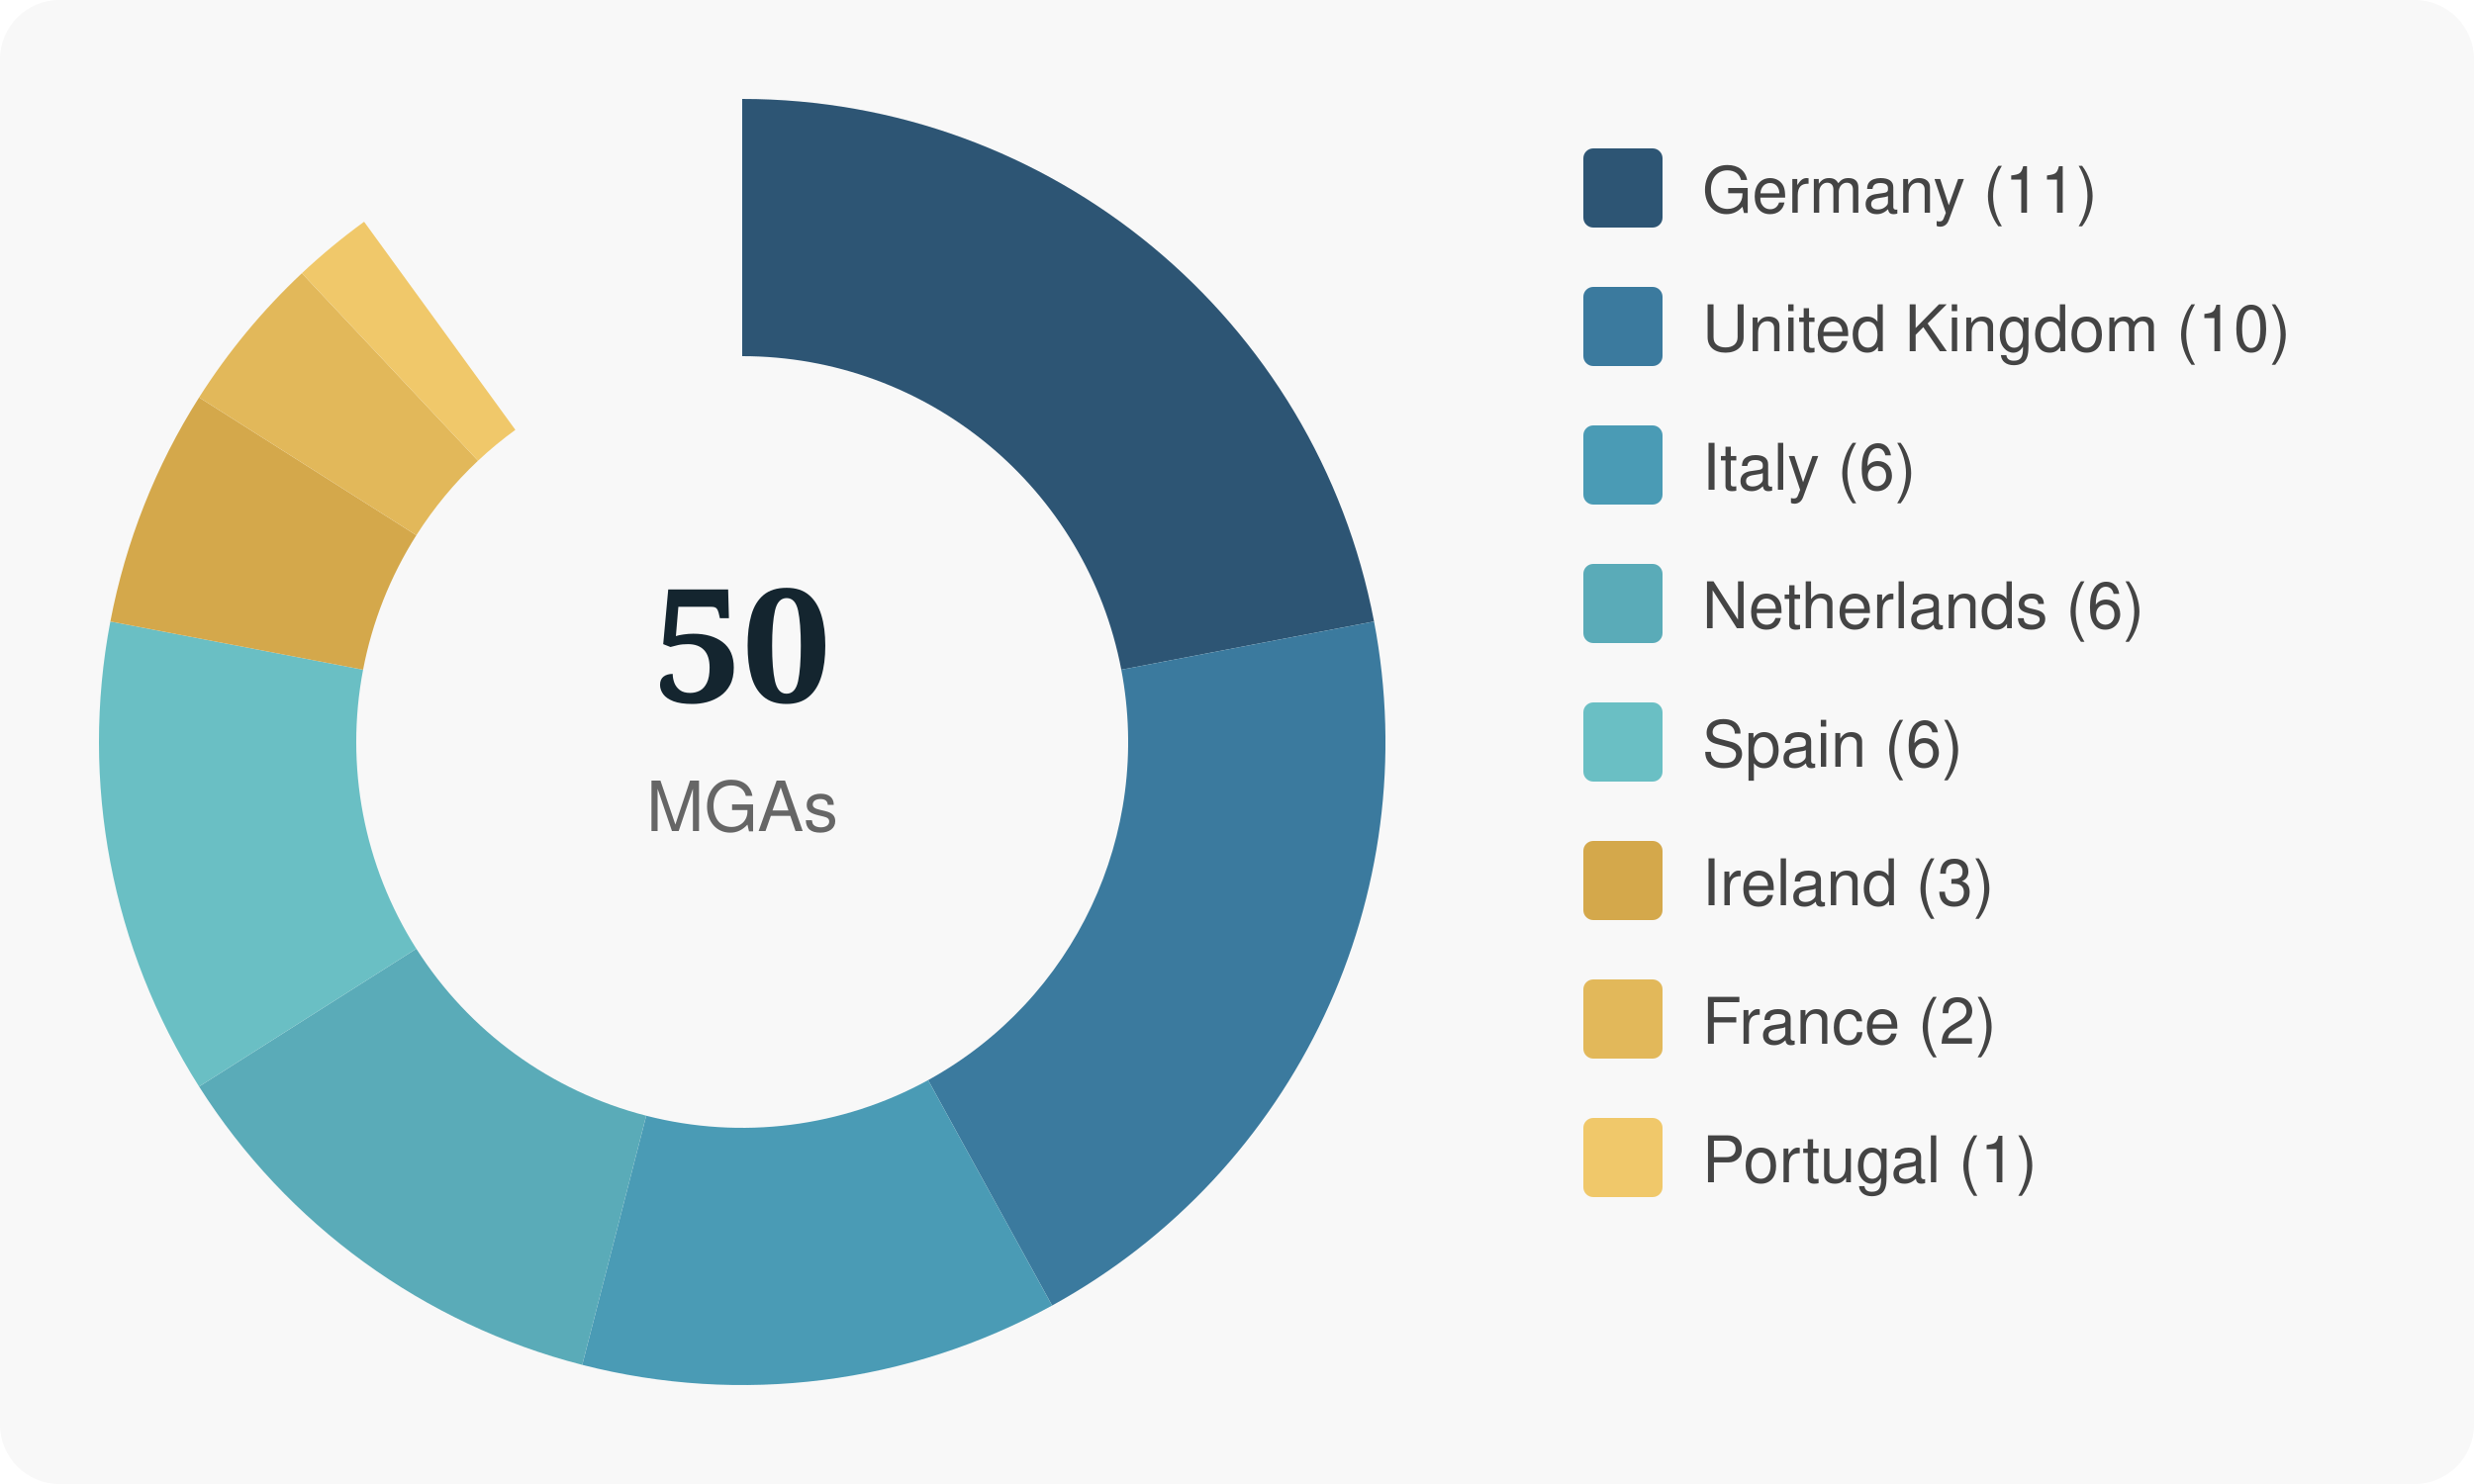
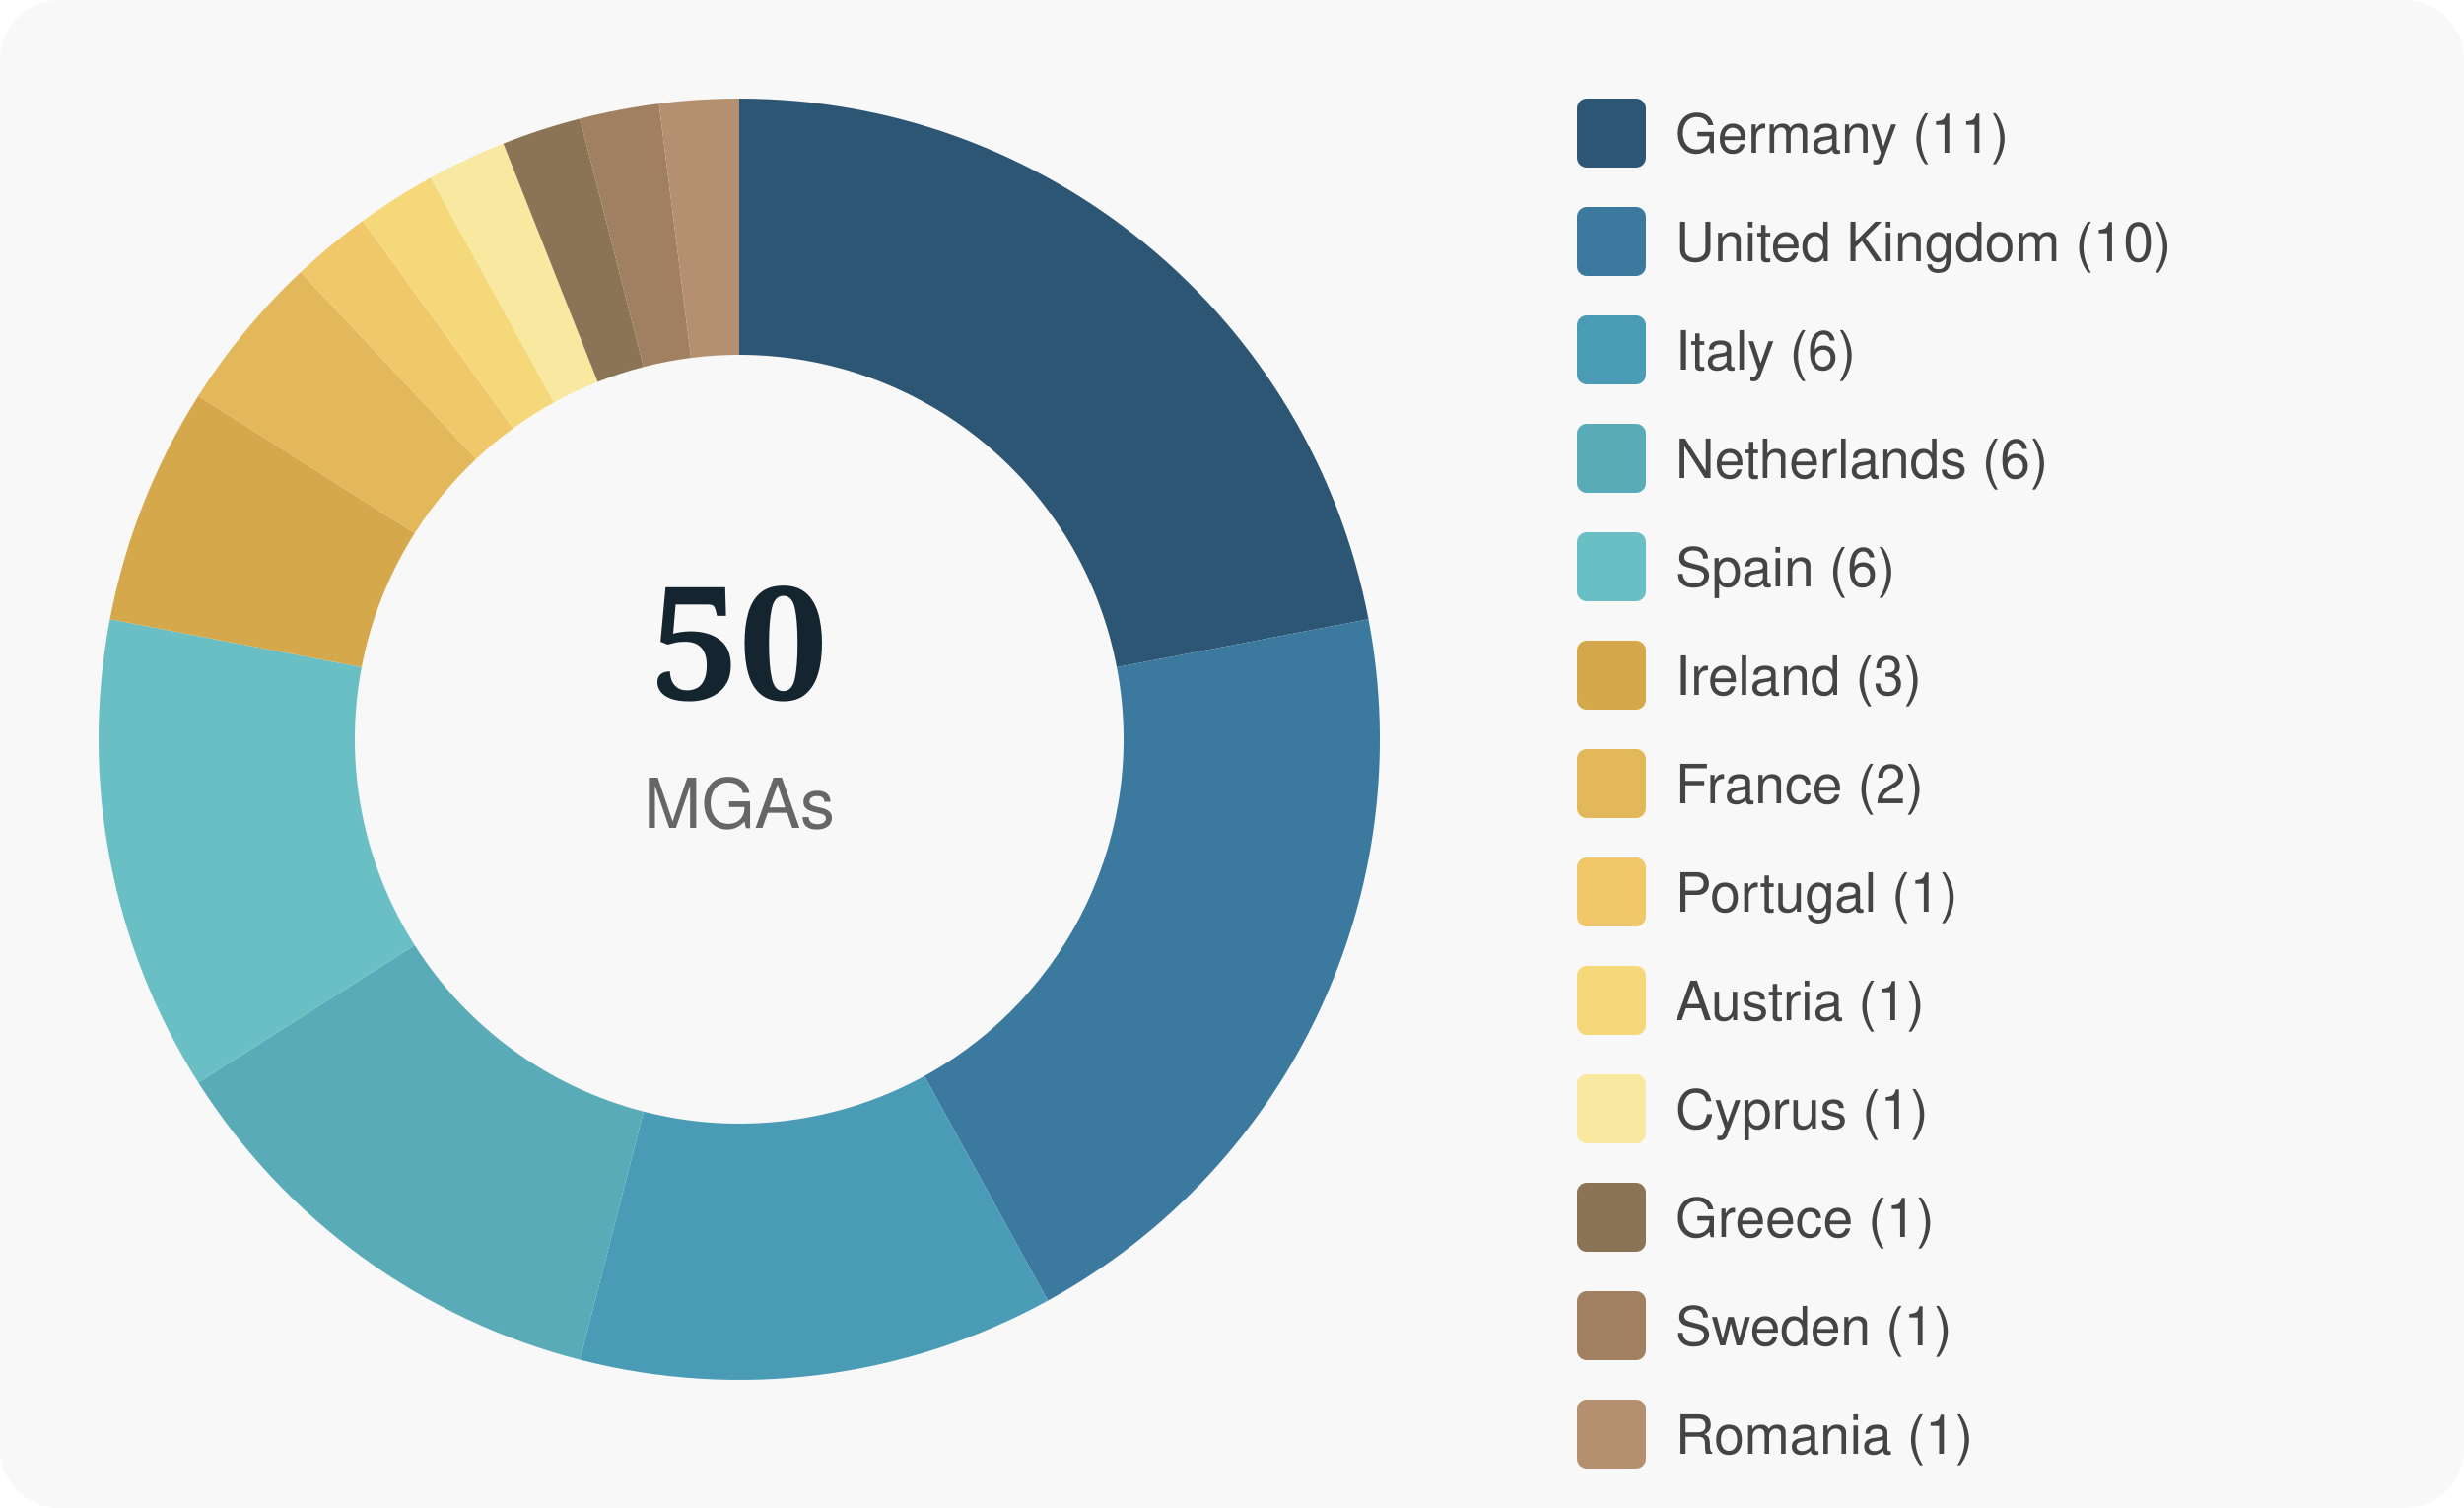
- <svg xmlns="http://www.w3.org/2000/svg" width="500" height="300">
-   <rect width="500" height="300" fill="#f8f8f8" rx="12" />
+ <svg xmlns="http://www.w3.org/2000/svg" width="500" height="306">
+   <rect width="500" height="306" fill="#f8f8f8" rx="12" />
  <path d="M 150 20 A 130 130 0 0 1 277.697 125.64 L 226.618 135.384 A 78 78 0 0 0 150 72 Z" fill="#2D5574" />
  <path d="M 277.697 125.64 A 130 130 0 0 1 212.628 263.92 L 187.577 218.352 A 78 78 0 0 0 226.618 135.384 Z" fill="#3B7A9E" />
  <path d="M 212.628 263.92 A 130 130 0 0 1 117.67 275.916 L 130.602 225.549 A 78 78 0 0 0 187.577 218.352 Z" fill="#4A9BB5" />
  <path d="M 117.67 275.916 A 130 130 0 0 1 40.237 219.657 L 84.142 191.794 A 78 78 0 0 0 130.602 225.549 Z" fill="#5AABB8" />
  <path d="M 40.237 219.657 A 130 130 0 0 1 22.303 125.64 L 73.382 135.384 A 78 78 0 0 0 84.142 191.794 Z" fill="#6ABFC4" />
  <path d="M 22.303 125.64 A 130 130 0 0 1 40.237 80.343 L 84.142 108.206 A 78 78 0 0 0 73.382 135.384 Z" fill="#D4A84B" />
  <path d="M 40.237 80.343 A 130 130 0 0 1 61.009 55.234 L 96.605 93.14 A 78 78 0 0 0 84.142 108.206 Z" fill="#E2B85A" />
  <path d="M 61.009 55.234 A 130 130 0 0 1 73.588 44.828 L 104.153 86.897 A 78 78 0 0 0 96.605 93.14 Z" fill="#F0C86A" />
+   <path d="M 73.588 44.828 A 130 130 0 0 1 87.372 36.08 L 112.423 81.648 A 78 78 0 0 0 104.153 86.897 Z" fill="#F5D87A" />
+   <path d="M 87.372 36.08 A 130 130 0 0 1 102.144 29.129 L 121.286 77.477 A 78 78 0 0 0 112.423 81.648 Z" fill="#F8E8A0" />
+   <path d="M 102.144 29.129 A 130 130 0 0 1 117.67 24.084 L 130.602 74.451 A 78 78 0 0 0 121.286 77.477 Z" fill="#8B7355" />
+   <path d="M 117.67 24.084 A 130 130 0 0 1 133.707 21.025 L 140.224 72.615 A 78 78 0 0 0 130.602 74.451 Z" fill="#A08060" />
+   <path d="M 133.707 21.025 A 130 130 0 0 1 150 20 L 150 72 A 78 78 0 0 0 140.224 72.615 Z" fill="#B59070" />
  <text x="150" y="142" text-anchor="middle" font-family="Georgia, serif" font-size="32" font-weight="bold" fill="#14252f">50</text>
  <text x="150" y="168" text-anchor="middle" font-family="'Trebuchet MS', Helvetica, sans-serif" font-size="14" fill="#666666">MGAs</text>
-   <g transform="translate(320, 30)">
-     <rect width="16" height="16" fill="#2D5574" rx="2" />
-     <text x="24" y="13" font-family="'Trebuchet MS', Helvetica, sans-serif" font-size="13" fill="#444444">Germany (11)</text>
+   <g transform="translate(320, 20)">
+     <rect width="14" height="14" fill="#2D5574" rx="2" />
+     <text x="20" y="11" font-family="'Trebuchet MS', Helvetica, sans-serif" font-size="11" fill="#444444">Germany (11)</text>
  </g>
-   <g transform="translate(320, 58)">
-     <rect width="16" height="16" fill="#3B7A9E" rx="2" />
-     <text x="24" y="13" font-family="'Trebuchet MS', Helvetica, sans-serif" font-size="13" fill="#444444">United Kingdom (10)</text>
+   <g transform="translate(320, 42)">
+     <rect width="14" height="14" fill="#3B7A9E" rx="2" />
+     <text x="20" y="11" font-family="'Trebuchet MS', Helvetica, sans-serif" font-size="11" fill="#444444">United Kingdom (10)</text>
+   </g>
+   <g transform="translate(320, 64)">
+     <rect width="14" height="14" fill="#4A9BB5" rx="2" />
+     <text x="20" y="11" font-family="'Trebuchet MS', Helvetica, sans-serif" font-size="11" fill="#444444">Italy (6)</text>
  </g>
  <g transform="translate(320, 86)">
-     <rect width="16" height="16" fill="#4A9BB5" rx="2" />
-     <text x="24" y="13" font-family="'Trebuchet MS', Helvetica, sans-serif" font-size="13" fill="#444444">Italy (6)</text>
+     <rect width="14" height="14" fill="#5AABB8" rx="2" />
+     <text x="20" y="11" font-family="'Trebuchet MS', Helvetica, sans-serif" font-size="11" fill="#444444">Netherlands (6)</text>
  </g>
-   <g transform="translate(320, 114)">
-     <rect width="16" height="16" fill="#5AABB8" rx="2" />
-     <text x="24" y="13" font-family="'Trebuchet MS', Helvetica, sans-serif" font-size="13" fill="#444444">Netherlands (6)</text>
+   <g transform="translate(320, 108)">
+     <rect width="14" height="14" fill="#6ABFC4" rx="2" />
+     <text x="20" y="11" font-family="'Trebuchet MS', Helvetica, sans-serif" font-size="11" fill="#444444">Spain (6)</text>
  </g>
-   <g transform="translate(320, 142)">
-     <rect width="16" height="16" fill="#6ABFC4" rx="2" />
-     <text x="24" y="13" font-family="'Trebuchet MS', Helvetica, sans-serif" font-size="13" fill="#444444">Spain (6)</text>
+   <g transform="translate(320, 130)">
+     <rect width="14" height="14" fill="#D4A84B" rx="2" />
+     <text x="20" y="11" font-family="'Trebuchet MS', Helvetica, sans-serif" font-size="11" fill="#444444">Ireland (3)</text>
  </g>
-   <g transform="translate(320, 170)">
-     <rect width="16" height="16" fill="#D4A84B" rx="2" />
-     <text x="24" y="13" font-family="'Trebuchet MS', Helvetica, sans-serif" font-size="13" fill="#444444">Ireland (3)</text>
+   <g transform="translate(320, 152)">
+     <rect width="14" height="14" fill="#E2B85A" rx="2" />
+     <text x="20" y="11" font-family="'Trebuchet MS', Helvetica, sans-serif" font-size="11" fill="#444444">France (2)</text>
  </g>
-   <g transform="translate(320, 198)">
-     <rect width="16" height="16" fill="#E2B85A" rx="2" />
-     <text x="24" y="13" font-family="'Trebuchet MS', Helvetica, sans-serif" font-size="13" fill="#444444">France (2)</text>
+   <g transform="translate(320, 174)">
+     <rect width="14" height="14" fill="#F0C86A" rx="2" />
+     <text x="20" y="11" font-family="'Trebuchet MS', Helvetica, sans-serif" font-size="11" fill="#444444">Portugal (1)</text>
  </g>
-   <g transform="translate(320, 226)">
-     <rect width="16" height="16" fill="#F0C86A" rx="2" />
-     <text x="24" y="13" font-family="'Trebuchet MS', Helvetica, sans-serif" font-size="13" fill="#444444">Portugal (1)</text>
+   <g transform="translate(320, 196)">
+     <rect width="14" height="14" fill="#F5D87A" rx="2" />
+     <text x="20" y="11" font-family="'Trebuchet MS', Helvetica, sans-serif" font-size="11" fill="#444444">Austria (1)</text>
+   </g>
+   <g transform="translate(320, 218)">
+     <rect width="14" height="14" fill="#F8E8A0" rx="2" />
+     <text x="20" y="11" font-family="'Trebuchet MS', Helvetica, sans-serif" font-size="11" fill="#444444">Cyprus (1)</text>
+   </g>
+   <g transform="translate(320, 240)">
+     <rect width="14" height="14" fill="#8B7355" rx="2" />
+     <text x="20" y="11" font-family="'Trebuchet MS', Helvetica, sans-serif" font-size="11" fill="#444444">Greece (1)</text>
+   </g>
+   <g transform="translate(320, 262)">
+     <rect width="14" height="14" fill="#A08060" rx="2" />
+     <text x="20" y="11" font-family="'Trebuchet MS', Helvetica, sans-serif" font-size="11" fill="#444444">Sweden (1)</text>
+   </g>
+   <g transform="translate(320, 284)">
+     <rect width="14" height="14" fill="#B59070" rx="2" />
+     <text x="20" y="11" font-family="'Trebuchet MS', Helvetica, sans-serif" font-size="11" fill="#444444">Romania (1)</text>
  </g>
</svg>
